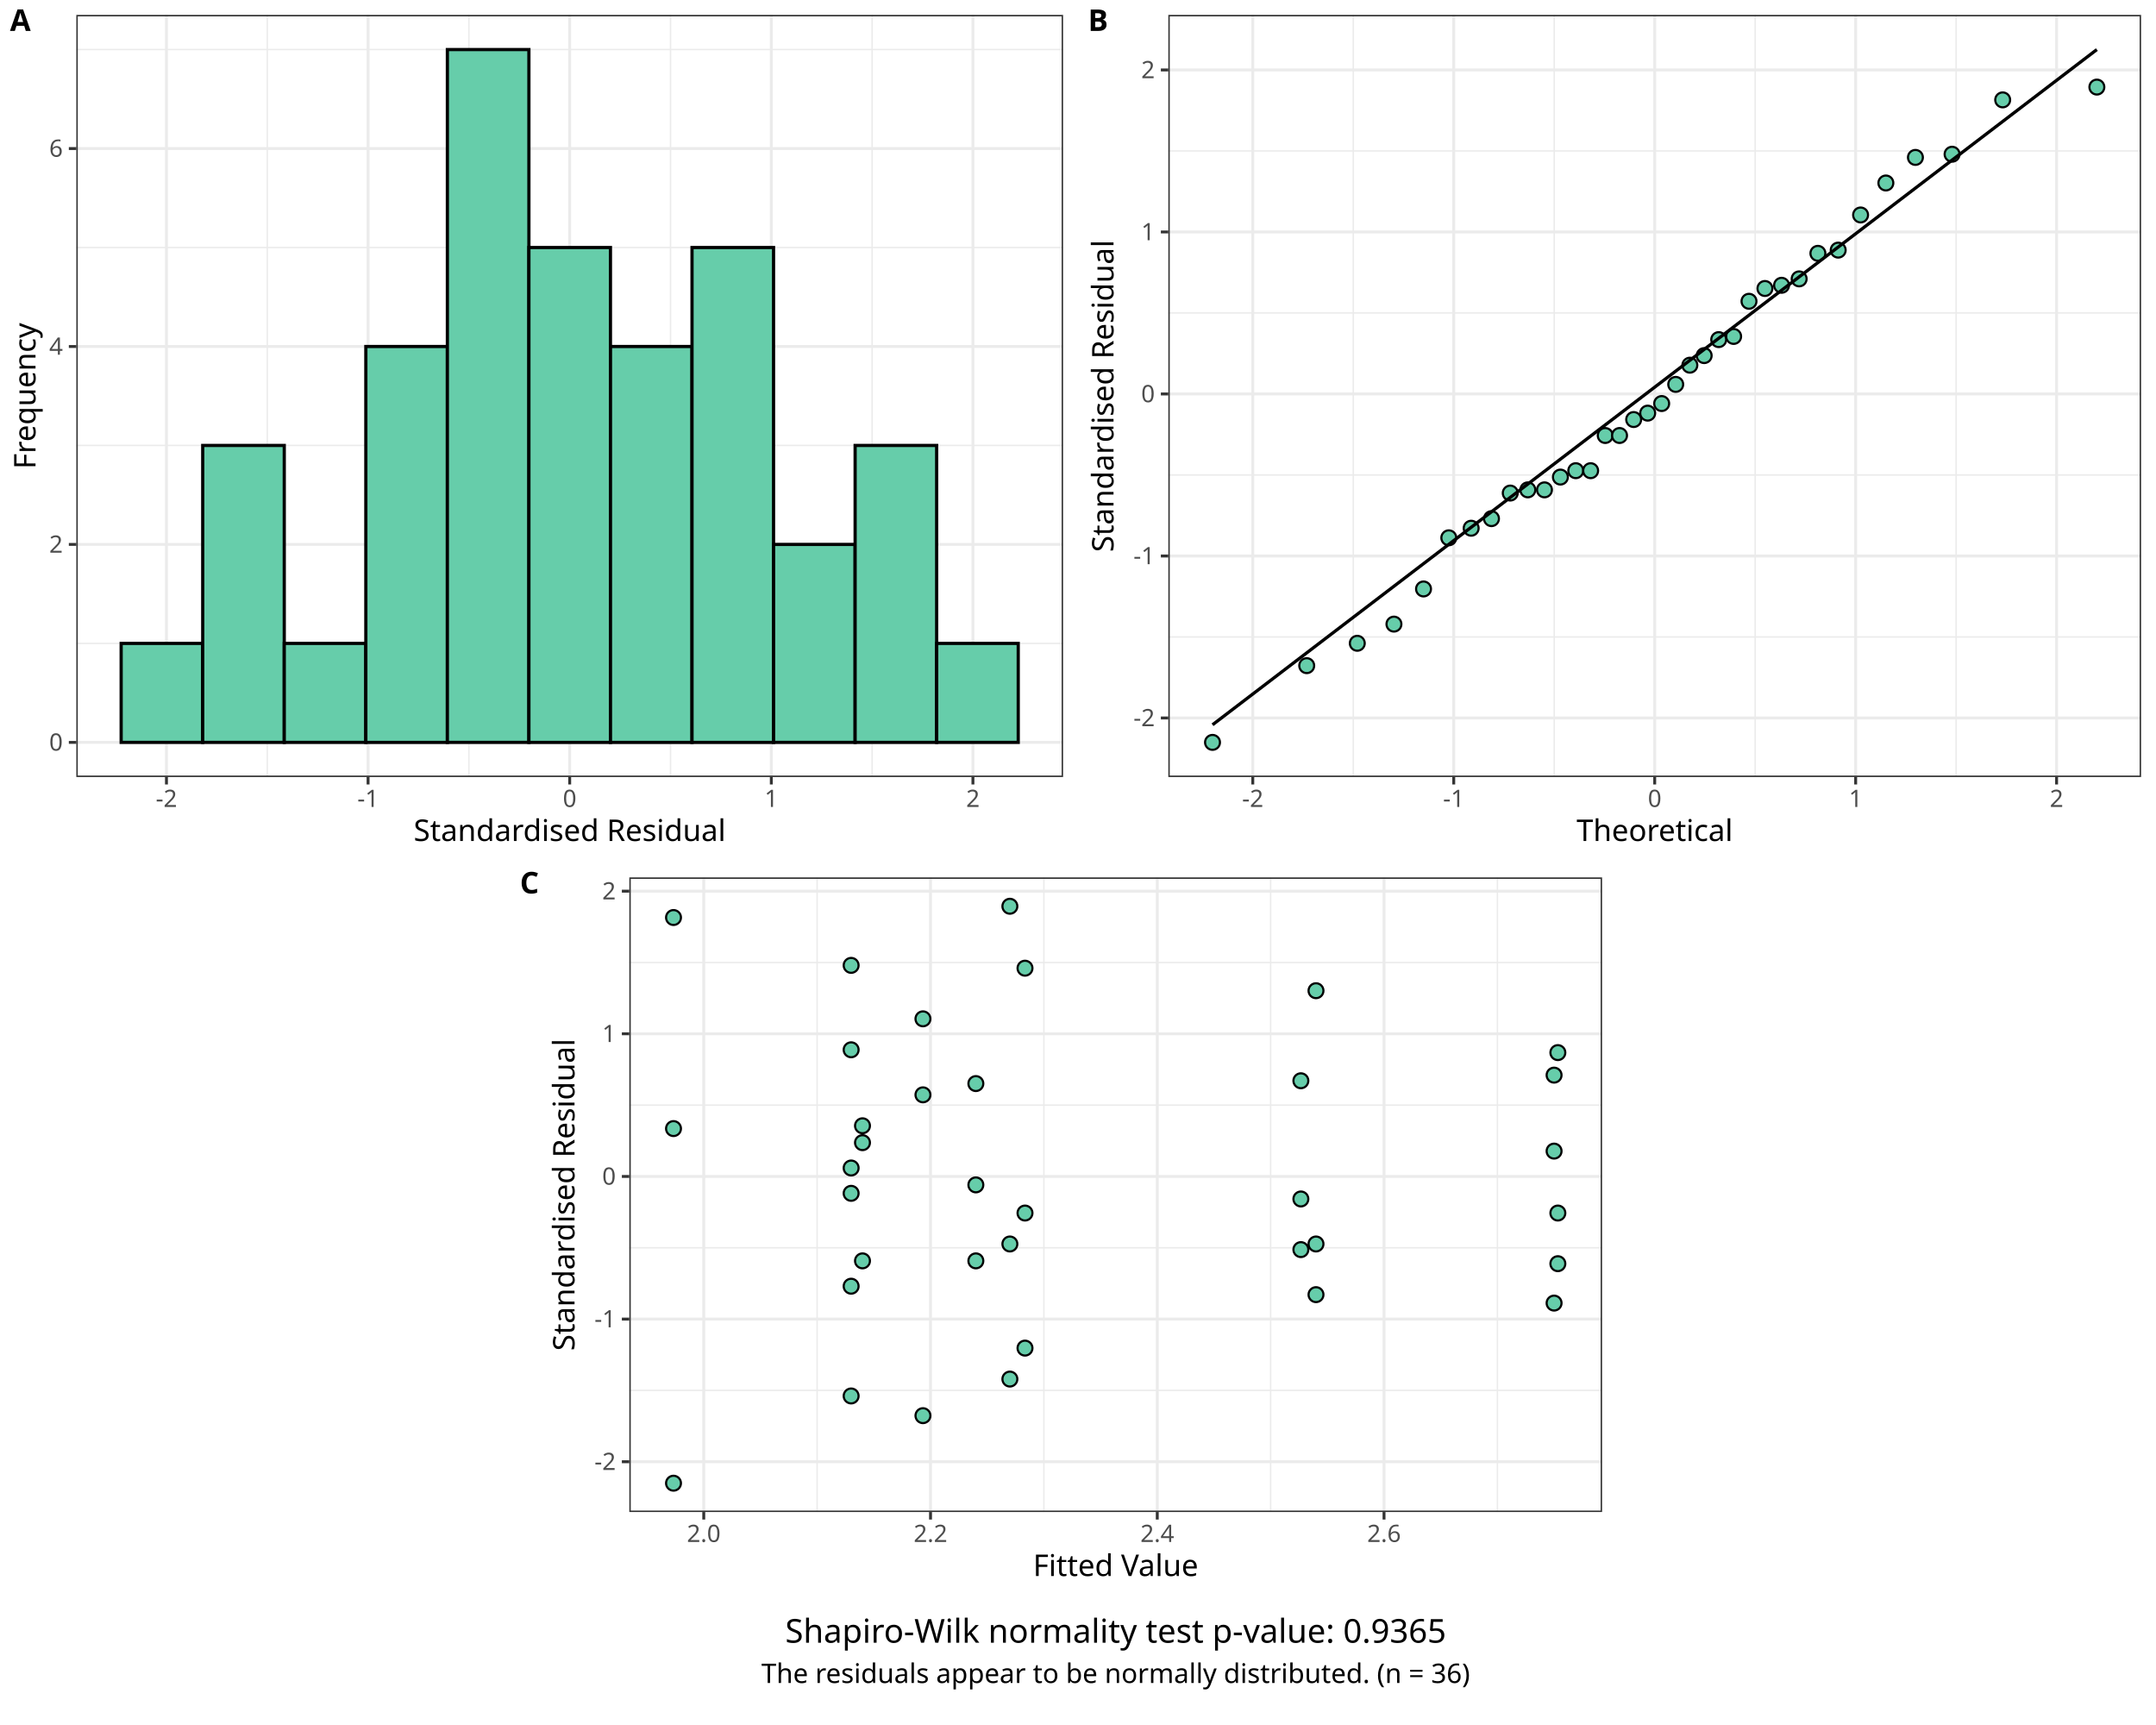
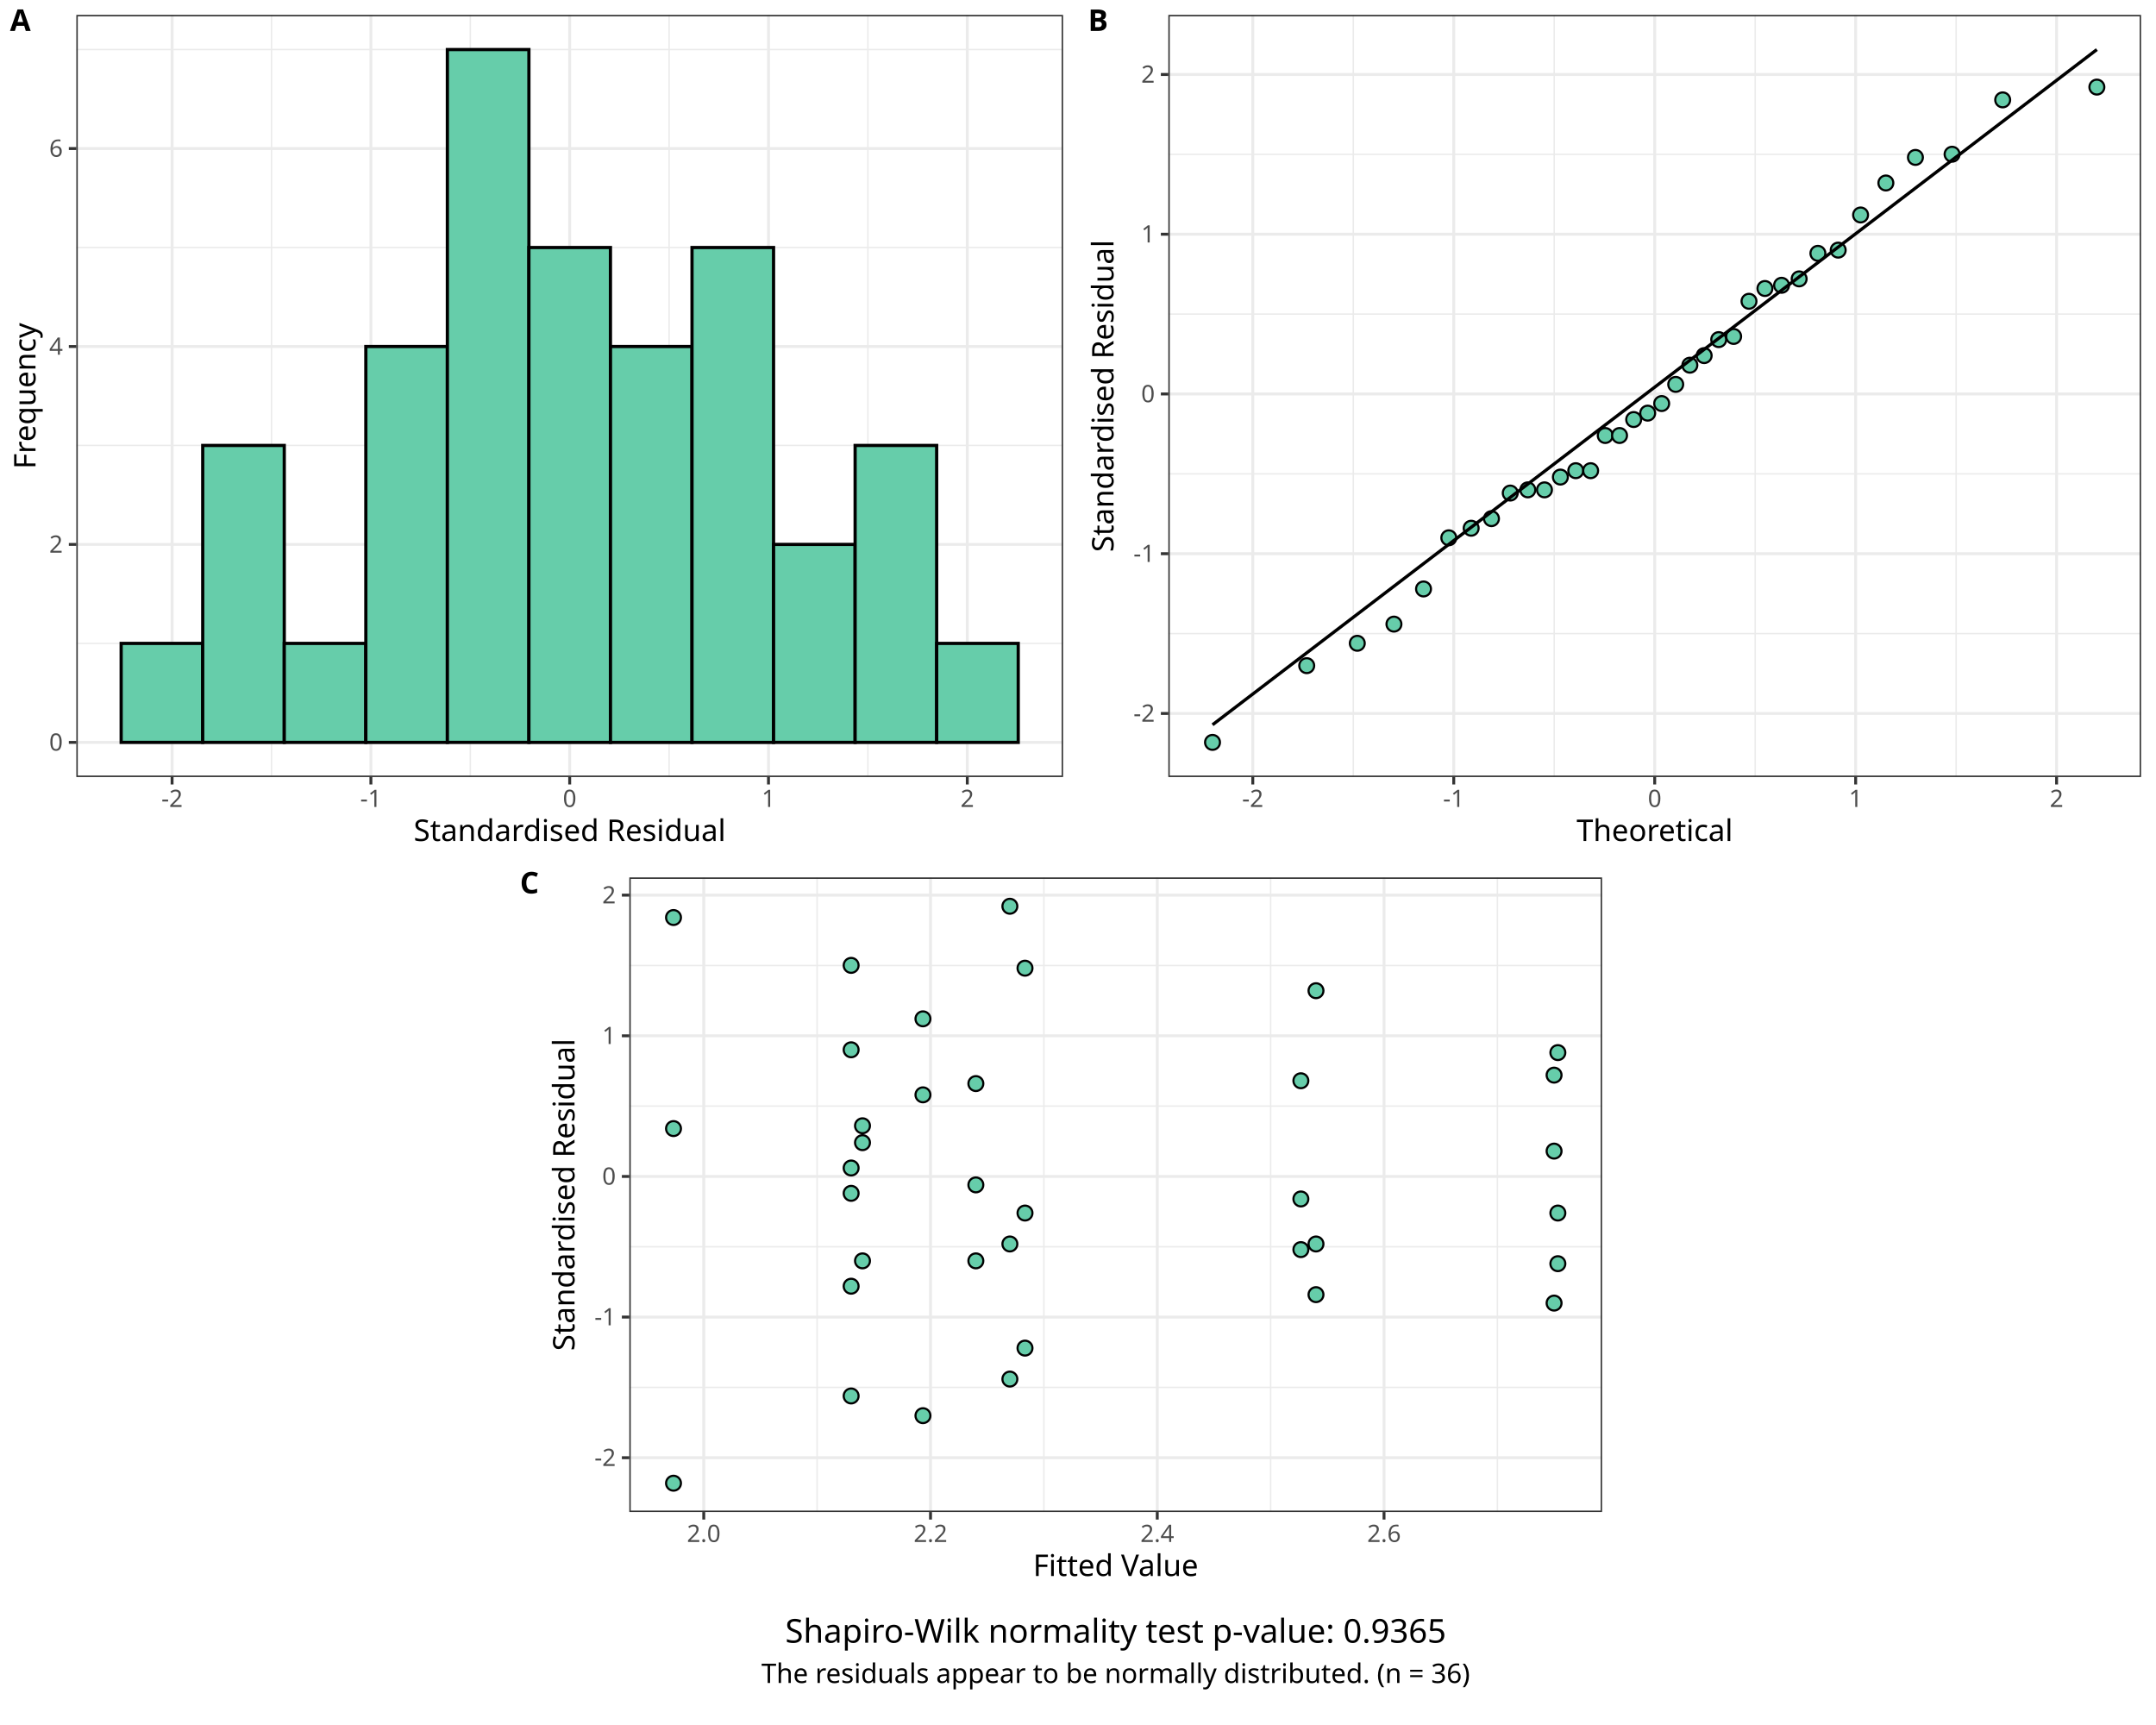
<svg xmlns="http://www.w3.org/2000/svg" class="svglite" data-engine-version="2.0" width="720.00pt" height="576.00pt" viewBox="0 0 720.00 576.00">
  <defs>
    <style type="text/css">
    .svglite line, .svglite polyline, .svglite polygon, .svglite path, .svglite rect, .svglite circle {
      fill: none;
      stroke: #000000;
      stroke-linecap: round;
      stroke-linejoin: round;
      stroke-miterlimit: 10.00;
    }
  </style>
  </defs>
  <rect width="100%" height="100%" style="stroke: none; fill: #FFFFFF;" />
  <defs>
    <clipPath id="cpMC4wMHw3MjAuMDB8MC4wMHw1NzYuMDA=">
      <rect x="0.00" y="0.00" width="720.00" height="576.00" />
    </clipPath>
  </defs>
  <g clip-path="url(#cpMC4wMHw3MjAuMDB8MC4wMHw1NzYuMDA=)">
</g>
  <defs>
    <clipPath id="cpMC4wMHw3MjAuMDB8MC4wMHwyODguMDA=">
      <rect x="0.00" y="0.00" width="720.00" height="288.00" />
    </clipPath>
  </defs>
  <g clip-path="url(#cpMC4wMHw3MjAuMDB8MC4wMHwyODguMDA=)">
</g>
  <g clip-path="url(#cpMC4wMHw3MjAuMDB8MC4wMHw1NzYuMDA=)">
</g>
  <defs>
    <clipPath id="cpMC4wMHwzNjAuMDB8MC4wMHwyODguMDA=">
      <rect x="0.00" y="0.00" width="360.00" height="288.00" />
    </clipPath>
  </defs>
  <g clip-path="url(#cpMC4wMHwzNjAuMDB8MC4wMHwyODguMDA=)">
    <rect x="-0" y="0.00" width="360.00" height="288.00" style="stroke-width: 0.97; stroke: #FFFFFF; fill: #FFFFFF;" />
  </g>
  <g clip-path="url(#cpMC4wMHw3MjAuMDB8MC4wMHw1NzYuMDA=)">
</g>
  <defs>
    <clipPath id="cpMjUuNDl8MzU1LjAyfDQuOTh8MjU5LjQ2">
      <rect x="25.49" y="4.98" width="329.53" height="254.48" />
    </clipPath>
  </defs>
  <g clip-path="url(#cpMjUuNDl8MzU1LjAyfDQuOTh8MjU5LjQ2)">
    <rect x="25.49" y="4.98" width="329.53" height="254.48" style="stroke-width: 0.97; stroke: none; fill: #FFFFFF;" />
    <polyline points="25.49,214.84 355.02,214.84 " style="stroke-width: 0.48; stroke: #EBEBEB; stroke-linecap: butt;" />
    <polyline points="25.49,148.74 355.02,148.74 " style="stroke-width: 0.48; stroke: #EBEBEB; stroke-linecap: butt;" />
    <polyline points="25.49,82.65 355.02,82.65 " style="stroke-width: 0.48; stroke: #EBEBEB; stroke-linecap: butt;" />
    <polyline points="25.49,16.55 355.02,16.55 " style="stroke-width: 0.48; stroke: #EBEBEB; stroke-linecap: butt;" />
-     <polyline points="89.26,259.46 89.26,4.98 " style="stroke-width: 0.48; stroke: #EBEBEB; stroke-linecap: butt;" />
-     <polyline points="156.59,259.46 156.59,4.98 " style="stroke-width: 0.48; stroke: #EBEBEB; stroke-linecap: butt;" />
-     <polyline points="223.92,259.46 223.92,4.98 " style="stroke-width: 0.48; stroke: #EBEBEB; stroke-linecap: butt;" />
-     <polyline points="291.25,259.46 291.25,4.98 " style="stroke-width: 0.48; stroke: #EBEBEB; stroke-linecap: butt;" />
+     <polyline points="90.67,259.46 90.67,4.98 " style="stroke-width: 0.48; stroke: #EBEBEB; stroke-linecap: butt;" />
+     <polyline points="157.06,259.46 157.06,4.98 " style="stroke-width: 0.48; stroke: #EBEBEB; stroke-linecap: butt;" />
+     <polyline points="223.45,259.46 223.45,4.98 " style="stroke-width: 0.48; stroke: #EBEBEB; stroke-linecap: butt;" />
+     <polyline points="289.84,259.46 289.84,4.98 " style="stroke-width: 0.48; stroke: #EBEBEB; stroke-linecap: butt;" />
    <polyline points="25.49,247.89 355.02,247.89 " style="stroke-width: 0.97; stroke: #EBEBEB; stroke-linecap: butt;" />
    <polyline points="25.49,181.79 355.02,181.79 " style="stroke-width: 0.97; stroke: #EBEBEB; stroke-linecap: butt;" />
    <polyline points="25.49,115.70 355.02,115.70 " style="stroke-width: 0.97; stroke: #EBEBEB; stroke-linecap: butt;" />
    <polyline points="25.49,49.60 355.02,49.60 " style="stroke-width: 0.97; stroke: #EBEBEB; stroke-linecap: butt;" />
-     <polyline points="55.59,259.46 55.59,4.98 " style="stroke-width: 0.97; stroke: #EBEBEB; stroke-linecap: butt;" />
-     <polyline points="122.92,259.46 122.92,4.98 " style="stroke-width: 0.97; stroke: #EBEBEB; stroke-linecap: butt;" />
+     <polyline points="57.47,259.46 57.47,4.98 " style="stroke-width: 0.97; stroke: #EBEBEB; stroke-linecap: butt;" />
+     <polyline points="123.86,259.46 123.86,4.98 " style="stroke-width: 0.97; stroke: #EBEBEB; stroke-linecap: butt;" />
    <polyline points="190.25,259.46 190.25,4.98 " style="stroke-width: 0.97; stroke: #EBEBEB; stroke-linecap: butt;" />
-     <polyline points="257.58,259.46 257.58,4.98 " style="stroke-width: 0.97; stroke: #EBEBEB; stroke-linecap: butt;" />
-     <polyline points="324.91,259.46 324.91,4.98 " style="stroke-width: 0.97; stroke: #EBEBEB; stroke-linecap: butt;" />
+     <polyline points="256.64,259.46 256.64,4.98 " style="stroke-width: 0.97; stroke: #EBEBEB; stroke-linecap: butt;" />
+     <polyline points="323.03,259.46 323.03,4.98 " style="stroke-width: 0.97; stroke: #EBEBEB; stroke-linecap: butt;" />
    <rect x="40.46" y="214.84" width="27.23" height="33.05" style="stroke-width: 1.07; stroke-linecap: butt; stroke-linejoin: miter; fill: #66CDAA;" />
    <rect x="67.70" y="148.74" width="27.23" height="99.15" style="stroke-width: 1.07; stroke-linecap: butt; stroke-linejoin: miter; fill: #66CDAA;" />
    <rect x="94.93" y="214.84" width="27.23" height="33.05" style="stroke-width: 1.07; stroke-linecap: butt; stroke-linejoin: miter; fill: #66CDAA;" />
    <rect x="122.17" y="115.70" width="27.23" height="132.20" style="stroke-width: 1.07; stroke-linecap: butt; stroke-linejoin: miter; fill: #66CDAA;" />
    <rect x="149.40" y="16.55" width="27.23" height="231.34" style="stroke-width: 1.07; stroke-linecap: butt; stroke-linejoin: miter; fill: #66CDAA;" />
    <rect x="176.63" y="82.65" width="27.23" height="165.25" style="stroke-width: 1.07; stroke-linecap: butt; stroke-linejoin: miter; fill: #66CDAA;" />
    <rect x="203.87" y="115.70" width="27.23" height="132.20" style="stroke-width: 1.07; stroke-linecap: butt; stroke-linejoin: miter; fill: #66CDAA;" />
    <rect x="231.10" y="82.65" width="27.23" height="165.25" style="stroke-width: 1.07; stroke-linecap: butt; stroke-linejoin: miter; fill: #66CDAA;" />
    <rect x="258.34" y="181.79" width="27.23" height="66.10" style="stroke-width: 1.07; stroke-linecap: butt; stroke-linejoin: miter; fill: #66CDAA;" />
    <rect x="285.57" y="148.74" width="27.23" height="99.15" style="stroke-width: 1.07; stroke-linecap: butt; stroke-linejoin: miter; fill: #66CDAA;" />
    <rect x="312.81" y="214.84" width="27.23" height="33.05" style="stroke-width: 1.07; stroke-linecap: butt; stroke-linejoin: miter; fill: #66CDAA;" />
    <rect x="25.49" y="4.98" width="329.53" height="254.48" style="stroke-width: 0.97; stroke: #333333;" />
  </g>
  <g clip-path="url(#cpMC4wMHw3MjAuMDB8MC4wMHw1NzYuMDA=)">
    <text x="21.00" y="250.64" text-anchor="end" style="font-size: 8.00px; fill: #4D4D4D; font-family: sans;" textLength="4.45px" lengthAdjust="spacingAndGlyphs">0</text>
    <text x="21.00" y="184.55" text-anchor="end" style="font-size: 8.00px; fill: #4D4D4D; font-family: sans;" textLength="4.45px" lengthAdjust="spacingAndGlyphs">2</text>
    <text x="21.00" y="118.45" text-anchor="end" style="font-size: 8.00px; fill: #4D4D4D; font-family: sans;" textLength="4.45px" lengthAdjust="spacingAndGlyphs">4</text>
    <text x="21.00" y="52.35" text-anchor="end" style="font-size: 8.00px; fill: #4D4D4D; font-family: sans;" textLength="4.45px" lengthAdjust="spacingAndGlyphs">6</text>
    <polyline points="22.99,247.89 25.49,247.89 " style="stroke-width: 0.97; stroke: #333333; stroke-linecap: butt;" />
    <polyline points="22.99,181.79 25.49,181.79 " style="stroke-width: 0.97; stroke: #333333; stroke-linecap: butt;" />
    <polyline points="22.99,115.70 25.49,115.70 " style="stroke-width: 0.97; stroke: #333333; stroke-linecap: butt;" />
    <polyline points="22.99,49.60 25.49,49.60 " style="stroke-width: 0.97; stroke: #333333; stroke-linecap: butt;" />
-     <polyline points="55.59,261.95 55.59,259.46 " style="stroke-width: 0.97; stroke: #333333; stroke-linecap: butt;" />
-     <polyline points="122.92,261.95 122.92,259.46 " style="stroke-width: 0.97; stroke: #333333; stroke-linecap: butt;" />
+     <polyline points="57.47,261.95 57.47,259.46 " style="stroke-width: 0.97; stroke: #333333; stroke-linecap: butt;" />
+     <polyline points="123.86,261.95 123.86,259.46 " style="stroke-width: 0.97; stroke: #333333; stroke-linecap: butt;" />
    <polyline points="190.25,261.95 190.25,259.46 " style="stroke-width: 0.97; stroke: #333333; stroke-linecap: butt;" />
-     <polyline points="257.58,261.95 257.58,259.46 " style="stroke-width: 0.97; stroke: #333333; stroke-linecap: butt;" />
-     <polyline points="324.91,261.95 324.91,259.46 " style="stroke-width: 0.97; stroke: #333333; stroke-linecap: butt;" />
-     <text x="55.59" y="269.45" text-anchor="middle" style="font-size: 8.00px; fill: #4D4D4D; font-family: sans;" textLength="7.11px" lengthAdjust="spacingAndGlyphs">-2</text>
-     <text x="122.92" y="269.45" text-anchor="middle" style="font-size: 8.00px; fill: #4D4D4D; font-family: sans;" textLength="7.11px" lengthAdjust="spacingAndGlyphs">-1</text>
+     <polyline points="256.64,261.95 256.64,259.46 " style="stroke-width: 0.97; stroke: #333333; stroke-linecap: butt;" />
+     <polyline points="323.03,261.95 323.03,259.46 " style="stroke-width: 0.97; stroke: #333333; stroke-linecap: butt;" />
+     <text x="57.47" y="269.45" text-anchor="middle" style="font-size: 8.00px; fill: #4D4D4D; font-family: sans;" textLength="7.11px" lengthAdjust="spacingAndGlyphs">-2</text>
+     <text x="123.86" y="269.45" text-anchor="middle" style="font-size: 8.00px; fill: #4D4D4D; font-family: sans;" textLength="7.11px" lengthAdjust="spacingAndGlyphs">-1</text>
    <text x="190.25" y="269.45" text-anchor="middle" style="font-size: 8.00px; fill: #4D4D4D; font-family: sans;" textLength="4.45px" lengthAdjust="spacingAndGlyphs">0</text>
-     <text x="257.58" y="269.45" text-anchor="middle" style="font-size: 8.00px; fill: #4D4D4D; font-family: sans;" textLength="4.45px" lengthAdjust="spacingAndGlyphs">1</text>
-     <text x="324.91" y="269.45" text-anchor="middle" style="font-size: 8.00px; fill: #4D4D4D; font-family: sans;" textLength="4.45px" lengthAdjust="spacingAndGlyphs">2</text>
+     <text x="256.64" y="269.45" text-anchor="middle" style="font-size: 8.00px; fill: #4D4D4D; font-family: sans;" textLength="4.45px" lengthAdjust="spacingAndGlyphs">1</text>
+     <text x="323.03" y="269.45" text-anchor="middle" style="font-size: 8.00px; fill: #4D4D4D; font-family: sans;" textLength="4.45px" lengthAdjust="spacingAndGlyphs">2</text>
    <text x="190.25" y="280.82" text-anchor="middle" style="font-size: 10.00px; font-family: sans;" textLength="100.63px" lengthAdjust="spacingAndGlyphs">Standardised Residual</text>
    <text transform="translate(11.86,132.22) rotate(-90)" text-anchor="middle" style="font-size: 10.00px; font-family: sans;" textLength="47.26px" lengthAdjust="spacingAndGlyphs">Frequency</text>
    <text x="3.34" y="10.32" style="font-size: 10.00px; font-weight: bold; font-family: sans;" textLength="6.67px" lengthAdjust="spacingAndGlyphs">A</text>
  </g>
  <defs>
    <clipPath id="cpMzYwLjAwfDcyMC4wMHwwLjAwfDI4OC4wMA==">
      <rect x="360.00" y="0.00" width="360.00" height="288.00" />
    </clipPath>
  </defs>
  <g clip-path="url(#cpMzYwLjAwfDcyMC4wMHwwLjAwfDI4OC4wMA==)">
    <rect x="360.00" y="0.00" width="360.00" height="288.00" style="stroke-width: 0.97; stroke: #FFFFFF; fill: #FFFFFF;" />
  </g>
  <g clip-path="url(#cpMC4wMHw3MjAuMDB8MC4wMHw1NzYuMDA=)">
</g>
  <defs>
    <clipPath id="cpMzkwLjE2fDcxNS4wMnw0Ljk4fDI1OS40Ng==">
      <rect x="390.16" y="4.98" width="324.86" height="254.48" />
    </clipPath>
  </defs>
  <g clip-path="url(#cpMzkwLjE2fDcxNS4wMnw0Ljk4fDI1OS40Ng==)">
    <rect x="390.16" y="4.98" width="324.86" height="254.48" style="stroke-width: 0.97; stroke: none; fill: #FFFFFF;" />
-     <polyline points="390.16,212.69 715.02,212.69 " style="stroke-width: 0.48; stroke: #EBEBEB; stroke-linecap: butt;" />
-     <polyline points="390.16,158.60 715.02,158.60 " style="stroke-width: 0.48; stroke: #EBEBEB; stroke-linecap: butt;" />
-     <polyline points="390.16,104.50 715.02,104.50 " style="stroke-width: 0.48; stroke: #EBEBEB; stroke-linecap: butt;" />
-     <polyline points="390.16,50.40 715.02,50.40 " style="stroke-width: 0.48; stroke: #EBEBEB; stroke-linecap: butt;" />
+     <polyline points="390.16,211.56 715.02,211.56 " style="stroke-width: 0.48; stroke: #EBEBEB; stroke-linecap: butt;" />
+     <polyline points="390.16,158.22 715.02,158.22 " style="stroke-width: 0.48; stroke: #EBEBEB; stroke-linecap: butt;" />
+     <polyline points="390.16,104.88 715.02,104.88 " style="stroke-width: 0.48; stroke: #EBEBEB; stroke-linecap: butt;" />
+     <polyline points="390.16,51.54 715.02,51.54 " style="stroke-width: 0.48; stroke: #EBEBEB; stroke-linecap: butt;" />
    <polyline points="451.93,259.46 451.93,4.98 " style="stroke-width: 0.48; stroke: #EBEBEB; stroke-linecap: butt;" />
    <polyline points="519.03,259.46 519.03,4.98 " style="stroke-width: 0.48; stroke: #EBEBEB; stroke-linecap: butt;" />
    <polyline points="586.14,259.46 586.14,4.98 " style="stroke-width: 0.48; stroke: #EBEBEB; stroke-linecap: butt;" />
    <polyline points="653.25,259.46 653.25,4.98 " style="stroke-width: 0.48; stroke: #EBEBEB; stroke-linecap: butt;" />
-     <polyline points="390.16,239.74 715.02,239.74 " style="stroke-width: 0.97; stroke: #EBEBEB; stroke-linecap: butt;" />
-     <polyline points="390.16,185.65 715.02,185.65 " style="stroke-width: 0.97; stroke: #EBEBEB; stroke-linecap: butt;" />
+     <polyline points="390.16,238.23 715.02,238.23 " style="stroke-width: 0.97; stroke: #EBEBEB; stroke-linecap: butt;" />
+     <polyline points="390.16,184.89 715.02,184.89 " style="stroke-width: 0.97; stroke: #EBEBEB; stroke-linecap: butt;" />
    <polyline points="390.16,131.55 715.02,131.55 " style="stroke-width: 0.97; stroke: #EBEBEB; stroke-linecap: butt;" />
-     <polyline points="390.16,77.45 715.02,77.45 " style="stroke-width: 0.97; stroke: #EBEBEB; stroke-linecap: butt;" />
-     <polyline points="390.16,23.36 715.02,23.36 " style="stroke-width: 0.97; stroke: #EBEBEB; stroke-linecap: butt;" />
+     <polyline points="390.16,78.21 715.02,78.21 " style="stroke-width: 0.97; stroke: #EBEBEB; stroke-linecap: butt;" />
+     <polyline points="390.16,24.87 715.02,24.87 " style="stroke-width: 0.97; stroke: #EBEBEB; stroke-linecap: butt;" />
    <polyline points="418.37,259.46 418.37,4.98 " style="stroke-width: 0.97; stroke: #EBEBEB; stroke-linecap: butt;" />
    <polyline points="485.48,259.46 485.48,4.98 " style="stroke-width: 0.97; stroke: #EBEBEB; stroke-linecap: butt;" />
    <polyline points="552.59,259.46 552.59,4.98 " style="stroke-width: 0.97; stroke: #EBEBEB; stroke-linecap: butt;" />
    <polyline points="619.70,259.46 619.70,4.98 " style="stroke-width: 0.97; stroke: #EBEBEB; stroke-linecap: butt;" />
    <polyline points="686.80,259.46 686.80,4.98 " style="stroke-width: 0.97; stroke: #EBEBEB; stroke-linecap: butt;" />
    <circle cx="404.92" cy="247.89" r="2.49" style="stroke-width: 0.71; fill: #66CDAA;" />
    <circle cx="436.38" cy="222.27" r="2.49" style="stroke-width: 0.71; fill: #66CDAA;" />
    <circle cx="453.27" cy="214.80" r="2.49" style="stroke-width: 0.71; fill: #66CDAA;" />
    <circle cx="465.51" cy="208.40" r="2.49" style="stroke-width: 0.71; fill: #66CDAA;" />
    <circle cx="475.39" cy="196.66" r="2.49" style="stroke-width: 0.71; fill: #66CDAA;" />
    <circle cx="483.83" cy="179.58" r="2.49" style="stroke-width: 0.71; fill: #66CDAA;" />
    <circle cx="491.30" cy="176.38" r="2.49" style="stroke-width: 0.71; fill: #66CDAA;" />
    <circle cx="498.08" cy="173.18" r="2.49" style="stroke-width: 0.71; fill: #66CDAA;" />
    <circle cx="504.35" cy="164.64" r="2.49" style="stroke-width: 0.71; fill: #66CDAA;" />
    <circle cx="510.22" cy="163.57" r="2.49" style="stroke-width: 0.71; fill: #66CDAA;" />
    <circle cx="515.78" cy="163.57" r="2.49" style="stroke-width: 0.71; fill: #66CDAA;" />
    <circle cx="521.10" cy="159.30" r="2.49" style="stroke-width: 0.71; fill: #66CDAA;" />
    <circle cx="526.23" cy="157.17" r="2.49" style="stroke-width: 0.71; fill: #66CDAA;" />
    <circle cx="531.20" cy="157.17" r="2.49" style="stroke-width: 0.71; fill: #66CDAA;" />
    <circle cx="536.07" cy="145.42" r="2.49" style="stroke-width: 0.71; fill: #66CDAA;" />
    <circle cx="540.85" cy="145.42" r="2.49" style="stroke-width: 0.71; fill: #66CDAA;" />
    <circle cx="545.57" cy="140.09" r="2.49" style="stroke-width: 0.71; fill: #66CDAA;" />
    <circle cx="550.25" cy="137.95" r="2.49" style="stroke-width: 0.71; fill: #66CDAA;" />
    <circle cx="554.92" cy="134.75" r="2.49" style="stroke-width: 0.71; fill: #66CDAA;" />
    <circle cx="559.61" cy="128.35" r="2.49" style="stroke-width: 0.71; fill: #66CDAA;" />
    <circle cx="564.33" cy="121.94" r="2.49" style="stroke-width: 0.71; fill: #66CDAA;" />
    <circle cx="569.11" cy="118.74" r="2.49" style="stroke-width: 0.71; fill: #66CDAA;" />
    <circle cx="573.97" cy="113.40" r="2.49" style="stroke-width: 0.71; fill: #66CDAA;" />
    <circle cx="578.95" cy="112.34" r="2.49" style="stroke-width: 0.71; fill: #66CDAA;" />
    <circle cx="584.08" cy="100.60" r="2.49" style="stroke-width: 0.71; fill: #66CDAA;" />
    <circle cx="589.40" cy="96.33" r="2.49" style="stroke-width: 0.71; fill: #66CDAA;" />
    <circle cx="594.96" cy="95.26" r="2.49" style="stroke-width: 0.71; fill: #66CDAA;" />
    <circle cx="600.83" cy="93.12" r="2.49" style="stroke-width: 0.71; fill: #66CDAA;" />
    <circle cx="607.09" cy="84.59" r="2.49" style="stroke-width: 0.71; fill: #66CDAA;" />
    <circle cx="613.87" cy="83.52" r="2.49" style="stroke-width: 0.71; fill: #66CDAA;" />
    <circle cx="621.35" cy="71.78" r="2.49" style="stroke-width: 0.71; fill: #66CDAA;" />
    <circle cx="629.79" cy="61.10" r="2.49" style="stroke-width: 0.71; fill: #66CDAA;" />
    <circle cx="639.66" cy="52.56" r="2.49" style="stroke-width: 0.71; fill: #66CDAA;" />
    <circle cx="651.90" cy="51.50" r="2.49" style="stroke-width: 0.71; fill: #66CDAA;" />
    <circle cx="668.80" cy="33.35" r="2.49" style="stroke-width: 0.71; fill: #66CDAA;" />
    <circle cx="700.25" cy="29.08" r="2.49" style="stroke-width: 0.71; fill: #66CDAA;" />
    <polyline points="404.92,242.01 700.25,16.55 " style="stroke-width: 1.07; stroke-linecap: butt;" />
    <rect x="390.16" y="4.98" width="324.86" height="254.48" style="stroke-width: 0.97; stroke: #333333;" />
  </g>
  <g clip-path="url(#cpMC4wMHw3MjAuMDB8MC4wMHw1NzYuMDA=)">
-     <text x="385.67" y="242.49" text-anchor="end" style="font-size: 8.00px; fill: #4D4D4D; font-family: sans;" textLength="7.11px" lengthAdjust="spacingAndGlyphs">-2</text>
-     <text x="385.67" y="188.40" text-anchor="end" style="font-size: 8.00px; fill: #4D4D4D; font-family: sans;" textLength="7.11px" lengthAdjust="spacingAndGlyphs">-1</text>
+     <text x="385.67" y="240.98" text-anchor="end" style="font-size: 8.00px; fill: #4D4D4D; font-family: sans;" textLength="7.11px" lengthAdjust="spacingAndGlyphs">-2</text>
+     <text x="385.67" y="187.64" text-anchor="end" style="font-size: 8.00px; fill: #4D4D4D; font-family: sans;" textLength="7.11px" lengthAdjust="spacingAndGlyphs">-1</text>
    <text x="385.67" y="134.30" text-anchor="end" style="font-size: 8.00px; fill: #4D4D4D; font-family: sans;" textLength="4.45px" lengthAdjust="spacingAndGlyphs">0</text>
-     <text x="385.67" y="80.21" text-anchor="end" style="font-size: 8.00px; fill: #4D4D4D; font-family: sans;" textLength="4.45px" lengthAdjust="spacingAndGlyphs">1</text>
-     <text x="385.67" y="26.11" text-anchor="end" style="font-size: 8.00px; fill: #4D4D4D; font-family: sans;" textLength="4.45px" lengthAdjust="spacingAndGlyphs">2</text>
-     <polyline points="387.67,239.74 390.16,239.74 " style="stroke-width: 0.97; stroke: #333333; stroke-linecap: butt;" />
-     <polyline points="387.67,185.65 390.16,185.65 " style="stroke-width: 0.97; stroke: #333333; stroke-linecap: butt;" />
+     <text x="385.67" y="80.96" text-anchor="end" style="font-size: 8.00px; fill: #4D4D4D; font-family: sans;" textLength="4.45px" lengthAdjust="spacingAndGlyphs">1</text>
+     <text x="385.67" y="27.62" text-anchor="end" style="font-size: 8.00px; fill: #4D4D4D; font-family: sans;" textLength="4.45px" lengthAdjust="spacingAndGlyphs">2</text>
+     <polyline points="387.67,238.23 390.16,238.23 " style="stroke-width: 0.97; stroke: #333333; stroke-linecap: butt;" />
+     <polyline points="387.67,184.89 390.16,184.89 " style="stroke-width: 0.97; stroke: #333333; stroke-linecap: butt;" />
    <polyline points="387.67,131.55 390.16,131.55 " style="stroke-width: 0.97; stroke: #333333; stroke-linecap: butt;" />
-     <polyline points="387.67,77.45 390.16,77.45 " style="stroke-width: 0.97; stroke: #333333; stroke-linecap: butt;" />
-     <polyline points="387.67,23.36 390.16,23.36 " style="stroke-width: 0.97; stroke: #333333; stroke-linecap: butt;" />
+     <polyline points="387.67,78.21 390.16,78.21 " style="stroke-width: 0.97; stroke: #333333; stroke-linecap: butt;" />
+     <polyline points="387.67,24.87 390.16,24.87 " style="stroke-width: 0.97; stroke: #333333; stroke-linecap: butt;" />
    <polyline points="418.37,261.95 418.37,259.46 " style="stroke-width: 0.97; stroke: #333333; stroke-linecap: butt;" />
    <polyline points="485.48,261.95 485.48,259.46 " style="stroke-width: 0.97; stroke: #333333; stroke-linecap: butt;" />
    <polyline points="552.59,261.95 552.59,259.46 " style="stroke-width: 0.97; stroke: #333333; stroke-linecap: butt;" />
    <polyline points="619.70,261.95 619.70,259.46 " style="stroke-width: 0.97; stroke: #333333; stroke-linecap: butt;" />
    <polyline points="686.80,261.95 686.80,259.46 " style="stroke-width: 0.97; stroke: #333333; stroke-linecap: butt;" />
    <text x="418.37" y="269.45" text-anchor="middle" style="font-size: 8.00px; fill: #4D4D4D; font-family: sans;" textLength="7.11px" lengthAdjust="spacingAndGlyphs">-2</text>
    <text x="485.48" y="269.45" text-anchor="middle" style="font-size: 8.00px; fill: #4D4D4D; font-family: sans;" textLength="7.11px" lengthAdjust="spacingAndGlyphs">-1</text>
    <text x="552.59" y="269.45" text-anchor="middle" style="font-size: 8.00px; fill: #4D4D4D; font-family: sans;" textLength="4.45px" lengthAdjust="spacingAndGlyphs">0</text>
    <text x="619.70" y="269.45" text-anchor="middle" style="font-size: 8.00px; fill: #4D4D4D; font-family: sans;" textLength="4.45px" lengthAdjust="spacingAndGlyphs">1</text>
    <text x="686.80" y="269.45" text-anchor="middle" style="font-size: 8.00px; fill: #4D4D4D; font-family: sans;" textLength="4.45px" lengthAdjust="spacingAndGlyphs">2</text>
    <text x="552.59" y="280.82" text-anchor="middle" style="font-size: 10.00px; font-family: sans;" textLength="49.47px" lengthAdjust="spacingAndGlyphs">Theoretical</text>
    <text transform="translate(371.86,132.22) rotate(-90)" text-anchor="middle" style="font-size: 10.00px; font-family: sans;" textLength="100.63px" lengthAdjust="spacingAndGlyphs">Standardised Residual</text>
    <text x="363.34" y="10.32" style="font-size: 10.00px; font-weight: bold; font-family: sans;" textLength="6.67px" lengthAdjust="spacingAndGlyphs">B</text>
  </g>
  <defs>
    <clipPath id="cpMC4wMHw3MjAuMDB8Mjg4LjAwfDU3Ni4wMA==">
      <rect x="0.00" y="288.00" width="720.00" height="288.00" />
    </clipPath>
  </defs>
  <g clip-path="url(#cpMC4wMHw3MjAuMDB8Mjg4LjAwfDU3Ni4wMA==)">
</g>
  <g clip-path="url(#cpMC4wMHw3MjAuMDB8MC4wMHw1NzYuMDA=)">
</g>
  <defs>
    <clipPath id="cpMTgwLjAwfDU0MC4wMHwyODguMDB8NTc2LjAw">
      <rect x="180.00" y="288.00" width="360.00" height="288.00" />
    </clipPath>
  </defs>
  <g clip-path="url(#cpMTgwLjAwfDU0MC4wMHwyODguMDB8NTc2LjAw)">
    <rect x="180.00" y="288.00" width="360.00" height="288.00" style="stroke-width: 0.97; stroke: #FFFFFF; fill: #FFFFFF;" />
  </g>
  <g clip-path="url(#cpMC4wMHw3MjAuMDB8MC4wMHw1NzYuMDA=)">
</g>
  <defs>
    <clipPath id="cpMjEwLjE2fDUzNS4wMnwyOTIuOTh8NTA0Ljg5">
      <rect x="210.16" y="292.98" width="324.86" height="211.91" />
    </clipPath>
  </defs>
  <g clip-path="url(#cpMjEwLjE2fDUzNS4wMnwyOTIuOTh8NTA0Ljg5)">
    <rect x="210.16" y="292.98" width="324.86" height="211.91" style="stroke-width: 0.97; stroke: none; fill: #FFFFFF;" />
-     <polyline points="210.16,464.27 535.02,464.27 " style="stroke-width: 0.48; stroke: #EBEBEB; stroke-linecap: butt;" />
-     <polyline points="210.16,416.64 535.02,416.64 " style="stroke-width: 0.48; stroke: #EBEBEB; stroke-linecap: butt;" />
-     <polyline points="210.16,369.02 535.02,369.02 " style="stroke-width: 0.48; stroke: #EBEBEB; stroke-linecap: butt;" />
-     <polyline points="210.16,321.39 535.02,321.39 " style="stroke-width: 0.48; stroke: #EBEBEB; stroke-linecap: butt;" />
+     <polyline points="210.16,463.27 535.02,463.27 " style="stroke-width: 0.48; stroke: #EBEBEB; stroke-linecap: butt;" />
+     <polyline points="210.16,416.31 535.02,416.31 " style="stroke-width: 0.48; stroke: #EBEBEB; stroke-linecap: butt;" />
+     <polyline points="210.16,369.35 535.02,369.35 " style="stroke-width: 0.48; stroke: #EBEBEB; stroke-linecap: butt;" />
+     <polyline points="210.16,322.39 535.02,322.39 " style="stroke-width: 0.48; stroke: #EBEBEB; stroke-linecap: butt;" />
    <polyline points="272.88,504.89 272.88,292.98 " style="stroke-width: 0.48; stroke: #EBEBEB; stroke-linecap: butt;" />
    <polyline points="348.61,504.89 348.61,292.98 " style="stroke-width: 0.48; stroke: #EBEBEB; stroke-linecap: butt;" />
    <polyline points="424.33,504.89 424.33,292.98 " style="stroke-width: 0.48; stroke: #EBEBEB; stroke-linecap: butt;" />
    <polyline points="500.06,504.89 500.06,292.98 " style="stroke-width: 0.48; stroke: #EBEBEB; stroke-linecap: butt;" />
-     <polyline points="210.16,488.09 535.02,488.09 " style="stroke-width: 0.97; stroke: #EBEBEB; stroke-linecap: butt;" />
-     <polyline points="210.16,440.46 535.02,440.46 " style="stroke-width: 0.97; stroke: #EBEBEB; stroke-linecap: butt;" />
+     <polyline points="210.16,486.75 535.02,486.75 " style="stroke-width: 0.97; stroke: #EBEBEB; stroke-linecap: butt;" />
+     <polyline points="210.16,439.79 535.02,439.79 " style="stroke-width: 0.97; stroke: #EBEBEB; stroke-linecap: butt;" />
    <polyline points="210.16,392.83 535.02,392.83 " style="stroke-width: 0.97; stroke: #EBEBEB; stroke-linecap: butt;" />
-     <polyline points="210.16,345.20 535.02,345.20 " style="stroke-width: 0.97; stroke: #EBEBEB; stroke-linecap: butt;" />
-     <polyline points="210.16,297.57 535.02,297.57 " style="stroke-width: 0.97; stroke: #EBEBEB; stroke-linecap: butt;" />
+     <polyline points="210.16,345.87 535.02,345.87 " style="stroke-width: 0.97; stroke: #EBEBEB; stroke-linecap: butt;" />
+     <polyline points="210.16,298.90 535.02,298.90 " style="stroke-width: 0.97; stroke: #EBEBEB; stroke-linecap: butt;" />
    <polyline points="235.02,504.89 235.02,292.98 " style="stroke-width: 0.97; stroke: #EBEBEB; stroke-linecap: butt;" />
    <polyline points="310.75,504.89 310.75,292.98 " style="stroke-width: 0.97; stroke: #EBEBEB; stroke-linecap: butt;" />
    <polyline points="386.47,504.89 386.47,292.98 " style="stroke-width: 0.97; stroke: #EBEBEB; stroke-linecap: butt;" />
    <polyline points="462.20,504.89 462.20,292.98 " style="stroke-width: 0.97; stroke: #EBEBEB; stroke-linecap: butt;" />
    <circle cx="284.24" cy="429.48" r="2.49" style="stroke-width: 0.71; fill: #66CDAA;" />
    <circle cx="439.48" cy="432.30" r="2.49" style="stroke-width: 0.71; fill: #66CDAA;" />
    <circle cx="518.99" cy="384.37" r="2.49" style="stroke-width: 0.71; fill: #66CDAA;" />
    <circle cx="224.92" cy="495.26" r="2.49" style="stroke-width: 0.71; fill: #66CDAA;" />
    <circle cx="325.89" cy="361.82" r="2.49" style="stroke-width: 0.71; fill: #66CDAA;" />
    <circle cx="308.22" cy="365.58" r="2.49" style="stroke-width: 0.71; fill: #66CDAA;" />
    <circle cx="520.25" cy="405.05" r="2.49" style="stroke-width: 0.71; fill: #66CDAA;" />
    <circle cx="434.43" cy="360.88" r="2.49" style="stroke-width: 0.71; fill: #66CDAA;" />
    <circle cx="288.03" cy="375.91" r="2.49" style="stroke-width: 0.71; fill: #66CDAA;" />
    <circle cx="518.99" cy="359.00" r="2.49" style="stroke-width: 0.71; fill: #66CDAA;" />
    <circle cx="342.30" cy="323.29" r="2.49" style="stroke-width: 0.71; fill: #66CDAA;" />
    <circle cx="434.43" cy="400.35" r="2.49" style="stroke-width: 0.71; fill: #66CDAA;" />
    <circle cx="439.48" cy="330.81" r="2.49" style="stroke-width: 0.71; fill: #66CDAA;" />
    <circle cx="288.03" cy="421.02" r="2.49" style="stroke-width: 0.71; fill: #66CDAA;" />
    <circle cx="284.24" cy="466.13" r="2.49" style="stroke-width: 0.71; fill: #66CDAA;" />
    <circle cx="224.92" cy="376.85" r="2.49" style="stroke-width: 0.71; fill: #66CDAA;" />
    <circle cx="284.24" cy="398.47" r="2.49" style="stroke-width: 0.71; fill: #66CDAA;" />
    <circle cx="520.25" cy="351.48" r="2.49" style="stroke-width: 0.71; fill: #66CDAA;" />
    <circle cx="288.03" cy="381.55" r="2.49" style="stroke-width: 0.71; fill: #66CDAA;" />
    <circle cx="284.24" cy="350.54" r="2.49" style="stroke-width: 0.71; fill: #66CDAA;" />
    <circle cx="337.25" cy="460.49" r="2.49" style="stroke-width: 0.71; fill: #66CDAA;" />
    <circle cx="518.99" cy="435.12" r="2.49" style="stroke-width: 0.71; fill: #66CDAA;" />
    <circle cx="308.22" cy="340.20" r="2.49" style="stroke-width: 0.71; fill: #66CDAA;" />
    <circle cx="325.89" cy="395.65" r="2.49" style="stroke-width: 0.71; fill: #66CDAA;" />
    <circle cx="434.43" cy="417.26" r="2.49" style="stroke-width: 0.71; fill: #66CDAA;" />
    <circle cx="284.24" cy="390.01" r="2.49" style="stroke-width: 0.71; fill: #66CDAA;" />
    <circle cx="342.30" cy="450.15" r="2.49" style="stroke-width: 0.71; fill: #66CDAA;" />
    <circle cx="342.30" cy="405.05" r="2.49" style="stroke-width: 0.71; fill: #66CDAA;" />
    <circle cx="308.22" cy="472.71" r="2.49" style="stroke-width: 0.71; fill: #66CDAA;" />
    <circle cx="439.48" cy="415.38" r="2.49" style="stroke-width: 0.71; fill: #66CDAA;" />
    <circle cx="325.89" cy="421.02" r="2.49" style="stroke-width: 0.71; fill: #66CDAA;" />
    <circle cx="224.92" cy="306.37" r="2.49" style="stroke-width: 0.71; fill: #66CDAA;" />
    <circle cx="337.25" cy="302.61" r="2.49" style="stroke-width: 0.71; fill: #66CDAA;" />
    <circle cx="284.24" cy="322.35" r="2.49" style="stroke-width: 0.71; fill: #66CDAA;" />
    <circle cx="520.25" cy="421.96" r="2.49" style="stroke-width: 0.71; fill: #66CDAA;" />
    <circle cx="337.25" cy="415.38" r="2.49" style="stroke-width: 0.71; fill: #66CDAA;" />
    <rect x="210.16" y="292.98" width="324.86" height="211.91" style="stroke-width: 0.97; stroke: #333333;" />
  </g>
  <g clip-path="url(#cpMC4wMHw3MjAuMDB8MC4wMHw1NzYuMDA=)">
-     <text x="205.67" y="490.84" text-anchor="end" style="font-size: 8.00px; fill: #4D4D4D; font-family: sans;" textLength="7.11px" lengthAdjust="spacingAndGlyphs">-2</text>
-     <text x="205.67" y="443.21" text-anchor="end" style="font-size: 8.00px; fill: #4D4D4D; font-family: sans;" textLength="7.11px" lengthAdjust="spacingAndGlyphs">-1</text>
+     <text x="205.67" y="489.51" text-anchor="end" style="font-size: 8.00px; fill: #4D4D4D; font-family: sans;" textLength="7.11px" lengthAdjust="spacingAndGlyphs">-2</text>
+     <text x="205.67" y="442.54" text-anchor="end" style="font-size: 8.00px; fill: #4D4D4D; font-family: sans;" textLength="7.11px" lengthAdjust="spacingAndGlyphs">-1</text>
    <text x="205.67" y="395.58" text-anchor="end" style="font-size: 8.00px; fill: #4D4D4D; font-family: sans;" textLength="4.45px" lengthAdjust="spacingAndGlyphs">0</text>
-     <text x="205.67" y="347.95" text-anchor="end" style="font-size: 8.00px; fill: #4D4D4D; font-family: sans;" textLength="4.45px" lengthAdjust="spacingAndGlyphs">1</text>
-     <text x="205.67" y="300.33" text-anchor="end" style="font-size: 8.00px; fill: #4D4D4D; font-family: sans;" textLength="4.45px" lengthAdjust="spacingAndGlyphs">2</text>
-     <polyline points="207.67,488.09 210.16,488.09 " style="stroke-width: 0.97; stroke: #333333; stroke-linecap: butt;" />
-     <polyline points="207.67,440.46 210.16,440.46 " style="stroke-width: 0.97; stroke: #333333; stroke-linecap: butt;" />
+     <text x="205.67" y="348.62" text-anchor="end" style="font-size: 8.00px; fill: #4D4D4D; font-family: sans;" textLength="4.45px" lengthAdjust="spacingAndGlyphs">1</text>
+     <text x="205.67" y="301.66" text-anchor="end" style="font-size: 8.00px; fill: #4D4D4D; font-family: sans;" textLength="4.45px" lengthAdjust="spacingAndGlyphs">2</text>
+     <polyline points="207.67,486.75 210.16,486.75 " style="stroke-width: 0.97; stroke: #333333; stroke-linecap: butt;" />
+     <polyline points="207.67,439.79 210.16,439.79 " style="stroke-width: 0.97; stroke: #333333; stroke-linecap: butt;" />
    <polyline points="207.67,392.83 210.16,392.83 " style="stroke-width: 0.97; stroke: #333333; stroke-linecap: butt;" />
-     <polyline points="207.67,345.20 210.16,345.20 " style="stroke-width: 0.97; stroke: #333333; stroke-linecap: butt;" />
-     <polyline points="207.67,297.57 210.16,297.57 " style="stroke-width: 0.97; stroke: #333333; stroke-linecap: butt;" />
+     <polyline points="207.67,345.87 210.16,345.87 " style="stroke-width: 0.97; stroke: #333333; stroke-linecap: butt;" />
+     <polyline points="207.67,298.90 210.16,298.90 " style="stroke-width: 0.97; stroke: #333333; stroke-linecap: butt;" />
    <polyline points="235.02,507.39 235.02,504.89 " style="stroke-width: 0.97; stroke: #333333; stroke-linecap: butt;" />
    <polyline points="310.75,507.39 310.75,504.89 " style="stroke-width: 0.97; stroke: #333333; stroke-linecap: butt;" />
    <polyline points="386.47,507.39 386.47,504.89 " style="stroke-width: 0.97; stroke: #333333; stroke-linecap: butt;" />
    <polyline points="462.20,507.39 462.20,504.89 " style="stroke-width: 0.97; stroke: #333333; stroke-linecap: butt;" />
    <text x="235.02" y="514.88" text-anchor="middle" style="font-size: 8.00px; fill: #4D4D4D; font-family: sans;" textLength="11.12px" lengthAdjust="spacingAndGlyphs">2.0</text>
    <text x="310.75" y="514.88" text-anchor="middle" style="font-size: 8.00px; fill: #4D4D4D; font-family: sans;" textLength="11.12px" lengthAdjust="spacingAndGlyphs">2.2</text>
    <text x="386.47" y="514.88" text-anchor="middle" style="font-size: 8.00px; fill: #4D4D4D; font-family: sans;" textLength="11.12px" lengthAdjust="spacingAndGlyphs">2.4</text>
    <text x="462.20" y="514.88" text-anchor="middle" style="font-size: 8.00px; fill: #4D4D4D; font-family: sans;" textLength="11.12px" lengthAdjust="spacingAndGlyphs">2.6</text>
    <text x="372.59" y="526.25" text-anchor="middle" style="font-size: 10.00px; font-family: sans;" textLength="53.36px" lengthAdjust="spacingAndGlyphs">Fitted Value</text>
    <text transform="translate(191.86,398.94) rotate(-90)" text-anchor="middle" style="font-size: 10.00px; font-family: sans;" textLength="100.63px" lengthAdjust="spacingAndGlyphs">Standardised Residual</text>
    <text x="372.59" y="548.52" text-anchor="middle" style="font-size: 11.00px; font-family: sans;" textLength="209.72px" lengthAdjust="spacingAndGlyphs">Shapiro-Wilk normality test p-value: 0.9365</text>
    <text x="372.59" y="561.96" text-anchor="middle" style="font-size: 9.00px; font-family: sans;" textLength="223.89px" lengthAdjust="spacingAndGlyphs">The residuals appear to be normally distributed. (n = 36)</text>
    <text x="180.00" y="298.32" text-anchor="end" style="font-size: 10.00px; font-weight: bold; font-family: sans;" textLength="7.22px" lengthAdjust="spacingAndGlyphs">C</text>
  </g>
</svg>
